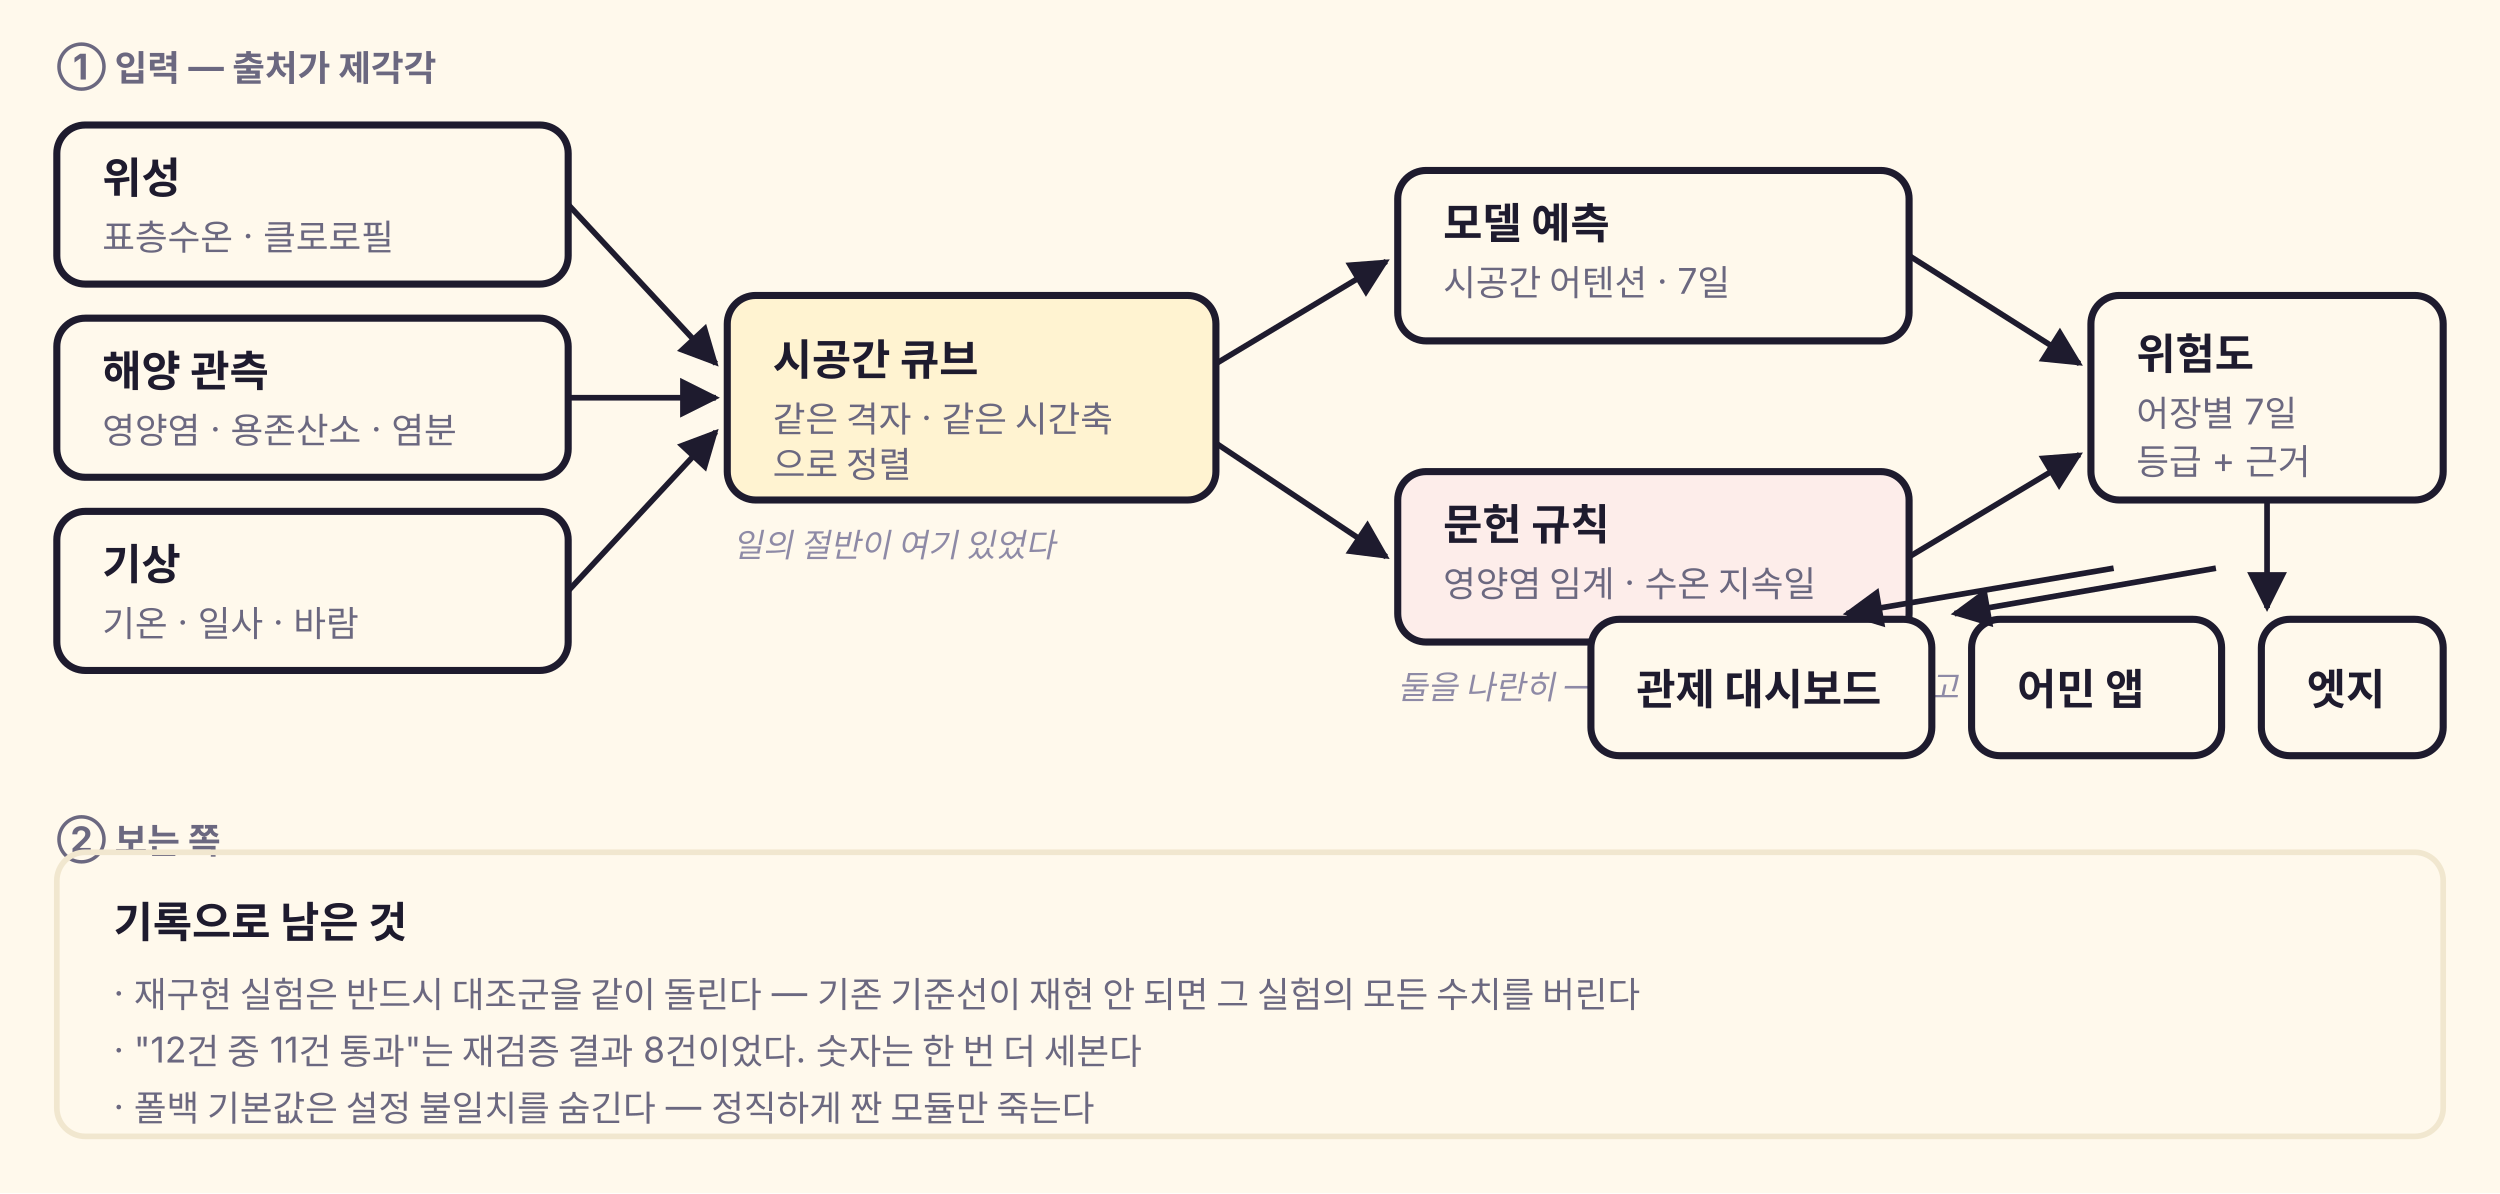
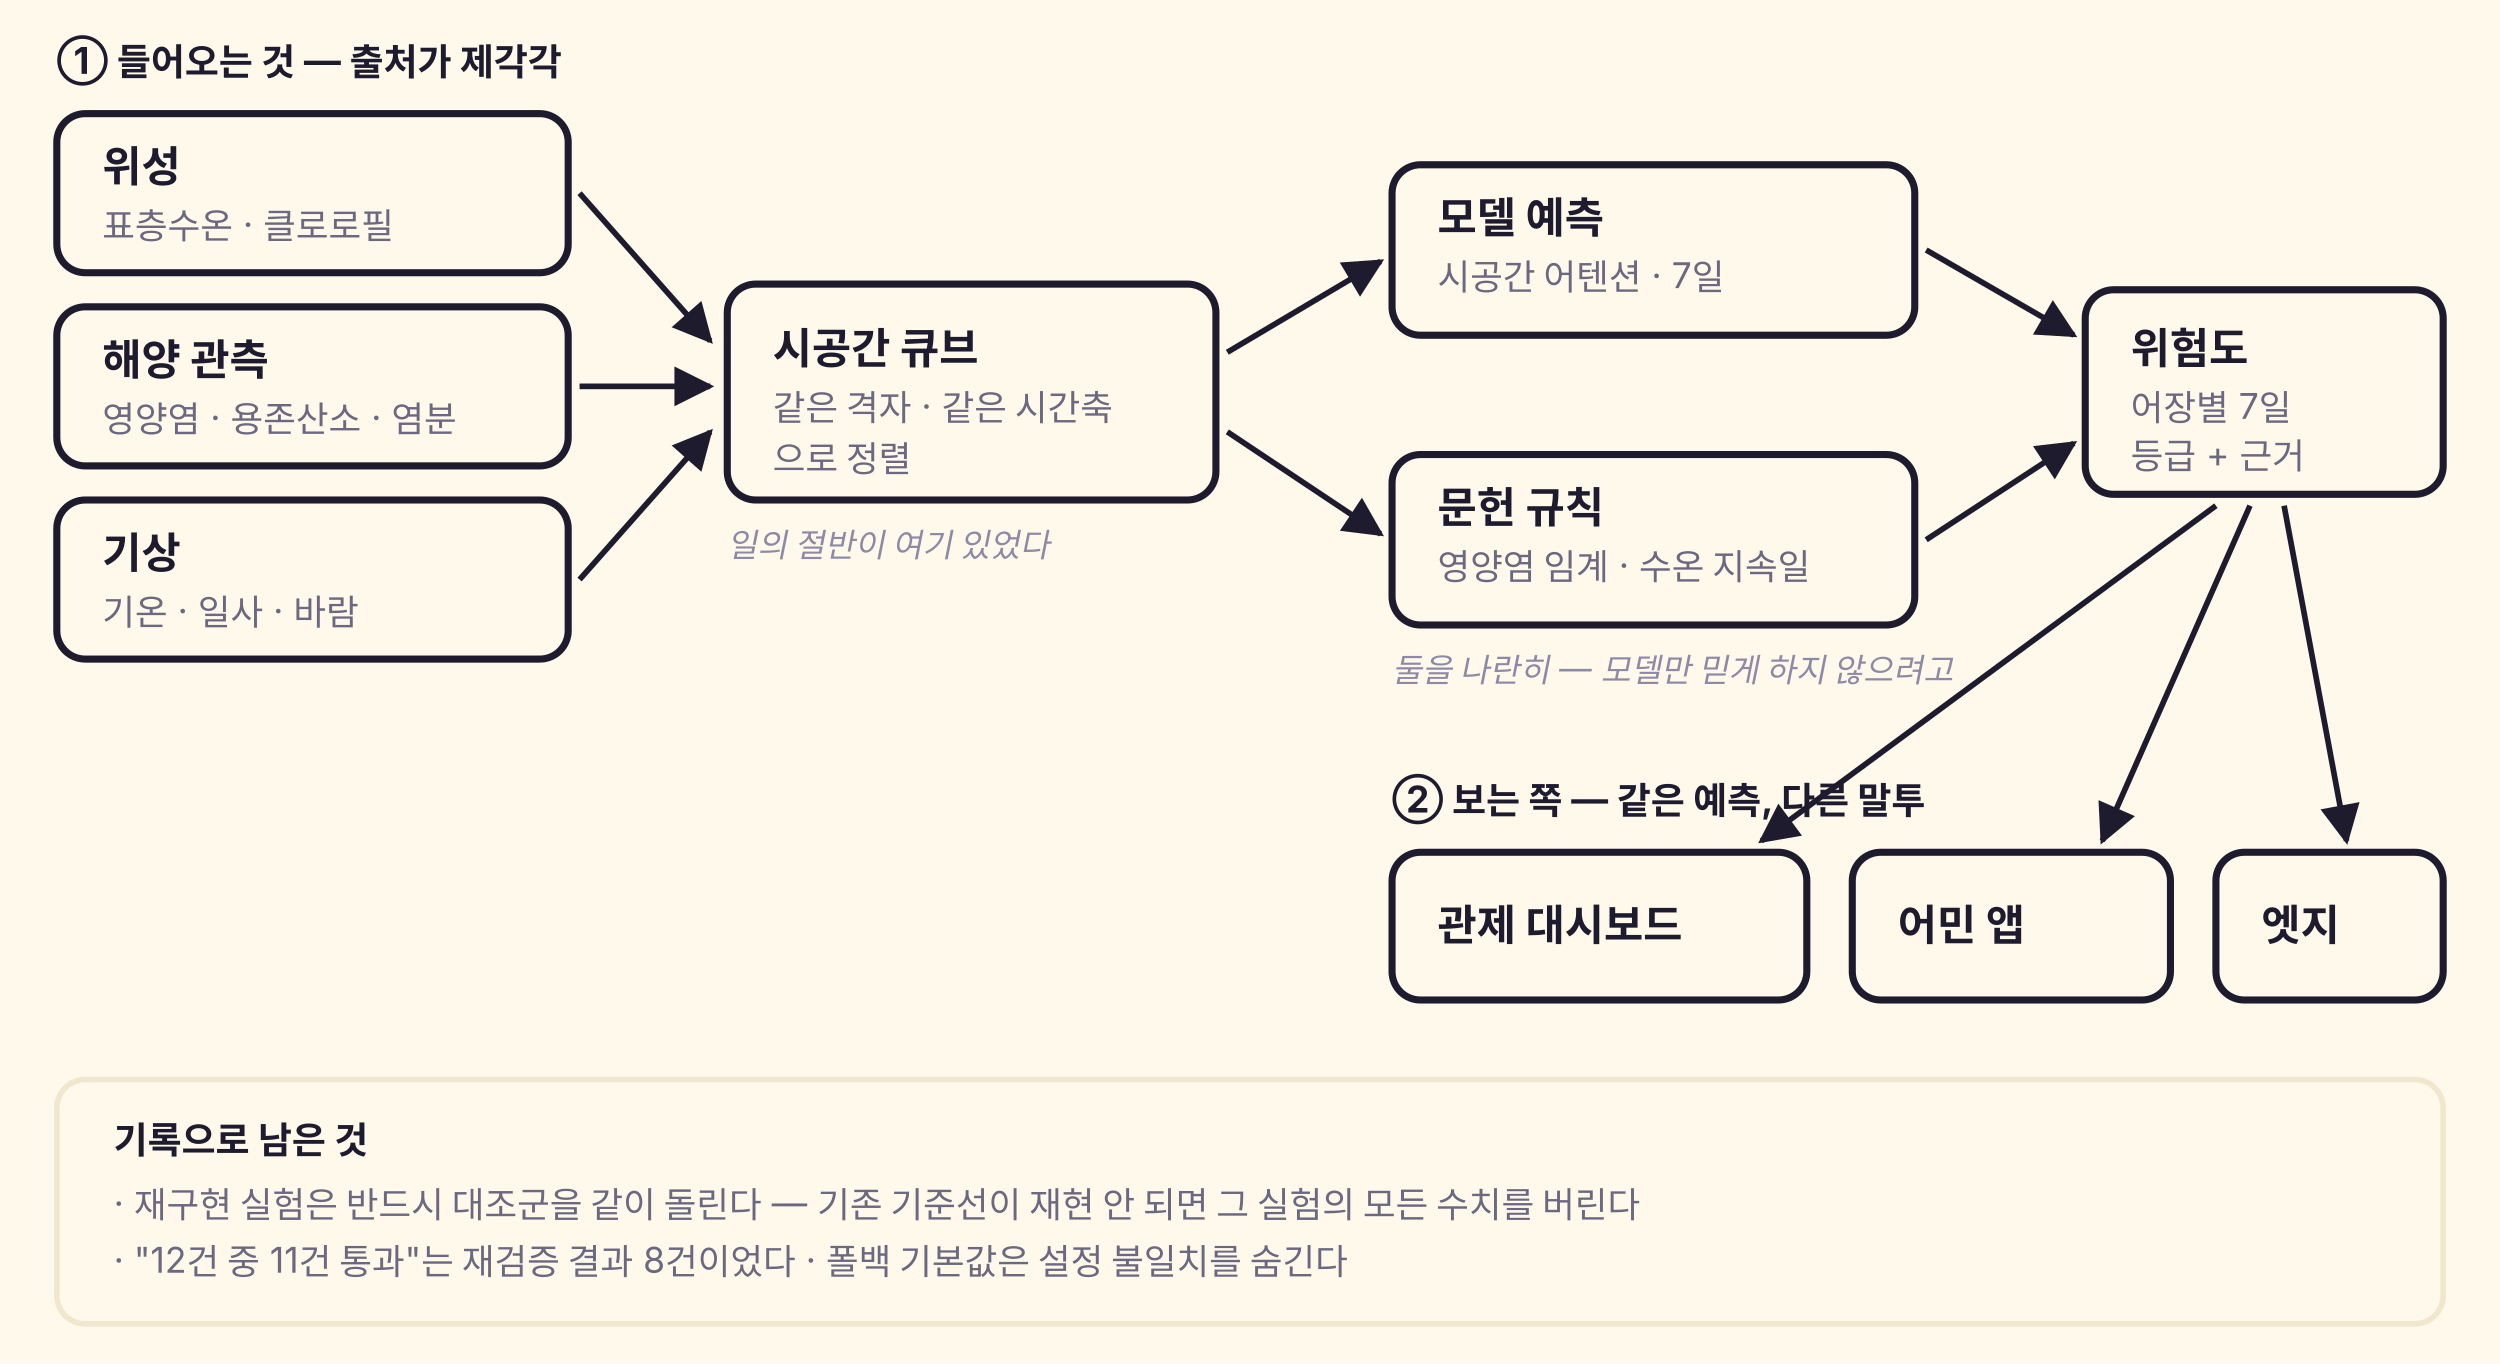
- <svg xmlns="http://www.w3.org/2000/svg" viewBox="0 0 880 420" role="img" aria-label="어텐션 데이터 흐름: 위성·해양관측·기상 데이터가 시공간 큐브로 합쳐지고, 모델 예측과 문헌 규칙이 나란히 대시보드·앱·엣지로 전달된다" width="880" height="420" font-family="system-ui, -apple-system, Segoe UI, sans-serif">
-   <rect x="0" y="0" width="880" height="420" fill="#FFF9EC" />
+ <svg xmlns="http://www.w3.org/2000/svg" viewBox="0 0 880 480" width="880" height="480" role="img" aria-label="어텐션 데이터 흐름: 위성·해양관측·기상 데이터가 시공간 큐브로 합쳐지고, 모델 예측과 문헌 규칙이 나란히 위험도로 모여 관제 대시보드·어민 앱·엣지로 전달된다" font-family="system-ui, -apple-system, Segoe UI, sans-serif">
+   <rect x="0" y="0" width="880" height="480" fill="#FFF9EC" />
  <defs>
    <marker id="ar" viewBox="0 0 10 10" refX="9" refY="5" markerWidth="7" markerHeight="7" orient="auto">
      <path d="M0 0 L10 5 L0 10 z" fill="#1E1B2E" />
    </marker>
    <style>
-       .bx{fill:#FFF9EC;stroke:#1E1B2E;stroke-width:2.5;rx:10}
+       .bx{fill:#FFF9EC;stroke:#1E1B2E;stroke-width:2.5}
      .t{fill:#1E1B2E;font-size:15px;font-weight:600}
      .s{fill:#6b6880;font-size:12.5px}
+       .h{fill:#1E1B2E;font-size:13px;font-weight:700}
      .ln{stroke:#1E1B2E;stroke-width:2;fill:none;marker-end:url(#ar)}
      .lbl{fill:#8E8AA6;font-size:11.5px;font-style:italic}
    </style>
  </defs>
-   <text x="20" y="28" class="s" style="font-weight:700">① 입력 — 출처가 제각각</text>
-   <rect class="bx" x="20" y="44" width="180" height="56" />
-   <text x="36" y="68" class="t">위성</text>
-   <text x="36" y="88" class="s">표층수온 · 클로로필</text>
-   <rect class="bx" x="20" y="112" width="180" height="56" />
-   <text x="36" y="136" class="t">해양 관측</text>
-   <text x="36" y="156" class="s">영양염 · 용존산소 · 염분</text>
-   <rect class="bx" x="20" y="180" width="180" height="56" />
-   <text x="36" y="204" class="t">기상</text>
-   <text x="36" y="224" class="s">기온 · 일사 · 바람</text>
-   <path class="ln" d="M200 72 L252 128" />
-   <path class="ln" d="M200 140 L252 140" />
-   <path class="ln" d="M200 208 L252 152" />
-   <rect class="bx" x="256" y="104" width="172" height="72" style="fill:#FFF3D1" />
-   <text x="272" y="132" class="t">시공간 큐브</text>
-   <text x="272" y="152" class="s">같은 격자 · 같은 시간축</text>
-   <text x="272" y="168" class="s">으로 정렬</text>
-   <text x="258" y="196" class="lbl">일의 절반이 여기 있었다</text>
-   <path class="ln" d="M428 128 L488 92" />
-   <path class="ln" d="M428 156 L488 196" />
-   <rect class="bx" x="492" y="60" width="180" height="60" />
-   <text x="508" y="84" class="t">모델 예측</text>
-   <text x="508" y="104" class="s">시공간 어텐션 · 7일</text>
-   <rect class="bx" x="492" y="166" width="180" height="60" style="fill:#FDEDEA" />
-   <text x="508" y="190" class="t">문헌 규칙</text>
-   <text x="508" y="210" class="s">영양염 임계 · 수온 지속일</text>
-   <text x="492" y="246" class="lbl">둘을 나란히 — 모델만 믿게 하지 않으려고</text>
-   <path class="ln" d="M672 90 L732 128" />
-   <path class="ln" d="M672 196 L732 160" />
-   <rect class="bx" x="736" y="104" width="124" height="72" />
-   <text x="752" y="130" class="t">위험도</text>
-   <text x="752" y="150" class="s">어장별 7일</text>
-   <text x="752" y="167" class="s">등급 + 근거</text>
-   <path class="ln" d="M798 176 L798 214" />
-   <text x="20" y="300" class="s" style="font-weight:700">② 보는 쪽</text>
-   <rect class="bx" x="560" y="218" width="120" height="48" />
-   <text x="576" y="248" class="t">관제 대시보드</text>
-   <rect class="bx" x="694" y="218" width="88" height="48" />
-   <text x="710" y="248" class="t">어민 앱</text>
-   <rect class="bx" x="796" y="218" width="64" height="48" />
-   <text x="812" y="248" class="t">엣지</text>
-   <path class="ln" d="M780 200 L688 216" />
-   <path class="ln" d="M744 200 L650 216" />
-   <rect x="20" y="300" width="840" height="100" rx="10" fill="none" stroke="#F1E7CF" stroke-width="2" />
-   <text x="40" y="330" class="t">기록으로 남은 것</text>
-   <text x="40" y="354" class="s">· 재구현 실험은 반드시 대조군을 같이 돌린다 — 기존 기준선이 재현 안 되면 그 실험의 모든 수치를 버린다</text>
-   <text x="40" y="374" class="s">· "12건 중 11건 통과"는 재검증 결과 8건이었다. 숫자는 한 번 더 세본다</text>
-   <text x="40" y="394" class="s">· 폴백 기본값은 설정 불일치를 숨긴다 — 정직하게 짠 모듈만 죽는다</text>
+   <text x="20" y="26" class="h">① 들어오는 것 — 출처가 제각각</text>
+   <rect class="bx" rx="10" x="20" y="40" width="180" height="56" />
+   <text x="36" y="64" class="t">위성</text>
+   <text x="36" y="84" class="s">표층수온 · 클로로필</text>
+   <rect class="bx" rx="10" x="20" y="108" width="180" height="56" />
+   <text x="36" y="132" class="t">해양 관측</text>
+   <text x="36" y="152" class="s">영양염 · 용존산소 · 염분</text>
+   <rect class="bx" rx="10" x="20" y="176" width="180" height="56" />
+   <text x="36" y="200" class="t">기상</text>
+   <text x="36" y="220" class="s">기온 · 일사 · 바람</text>
+   <path class="ln" d="M204 68 L250 120" />
+   <path class="ln" d="M204 136 L250 136" />
+   <path class="ln" d="M204 204 L250 152" />
+   <rect class="bx" rx="10" x="256" y="100" width="172" height="76" fill="#FFF3D1" />
+   <text x="272" y="128" class="t">시공간 큐브</text>
+   <text x="272" y="148" class="s">같은 격자 · 같은 시간축</text>
+   <text x="272" y="166" class="s">으로 정렬</text>
+   <text x="256" y="196" class="lbl">일의 절반이 여기 있었다</text>
+   <path class="ln" d="M432 124 L486 92" />
+   <path class="ln" d="M432 152 L486 188" />
+   <rect class="bx" rx="10" x="490" y="58" width="184" height="60" />
+   <text x="506" y="82" class="t">모델 예측</text>
+   <text x="506" y="102" class="s">시공간 어텐션 · 7일</text>
+   <rect class="bx" rx="10" x="490" y="160" width="184" height="60" fill="#FDEDEA" />
+   <text x="506" y="184" class="t">문헌 규칙</text>
+   <text x="506" y="204" class="s">영양염 임계 · 수온 지속일</text>
+   <text x="490" y="240" class="lbl">둘을 나란히 — 모델만 믿게 하지 않으려고</text>
+   <path class="ln" d="M678 88 L730 118" />
+   <path class="ln" d="M678 190 L730 156" />
+   <rect class="bx" rx="10" x="734" y="102" width="126" height="72" />
+   <text x="750" y="128" class="t">위험도</text>
+   <text x="750" y="148" class="s">어장별 7일</text>
+   <text x="750" y="165" class="s">등급 + 근거</text>
+   <text x="490" y="286" class="h">② 보는 쪽 — 같은 예측, 다른 말투</text>
+   <path class="ln" d="M780 178 L620 296" />
+   <path class="ln" d="M792 178 L740 296" />
+   <path class="ln" d="M804 178 L826 296" />
+   <rect class="bx" rx="10" x="490" y="300" width="146" height="52" />
+   <text x="506" y="331" class="t">관제 대시보드</text>
+   <rect class="bx" rx="10" x="652" y="300" width="112" height="52" />
+   <text x="668" y="331" class="t">어민 앱</text>
+   <rect class="bx" rx="10" x="780" y="300" width="80" height="52" />
+   <text x="796" y="331" class="t">엣지</text>
+   <rect x="20" y="380" width="840" height="86" rx="10" fill="none" stroke="#F1E7CF" stroke-width="2" />
+   <text x="40" y="406" class="h">기록으로 남은 것</text>
+   <text x="40" y="428" class="s">· 재구현 실험은 반드시 대조군을 같이 돌린다 — 기존 기준선이 재현 안 되면 그 실험의 모든 수치를 버린다</text>
+   <text x="40" y="448" class="s">· "12건 중 11건 통과"는 재검증 결과 8건이었다 · 폴백 기본값은 설정 불일치를 숨긴다</text>
</svg>
